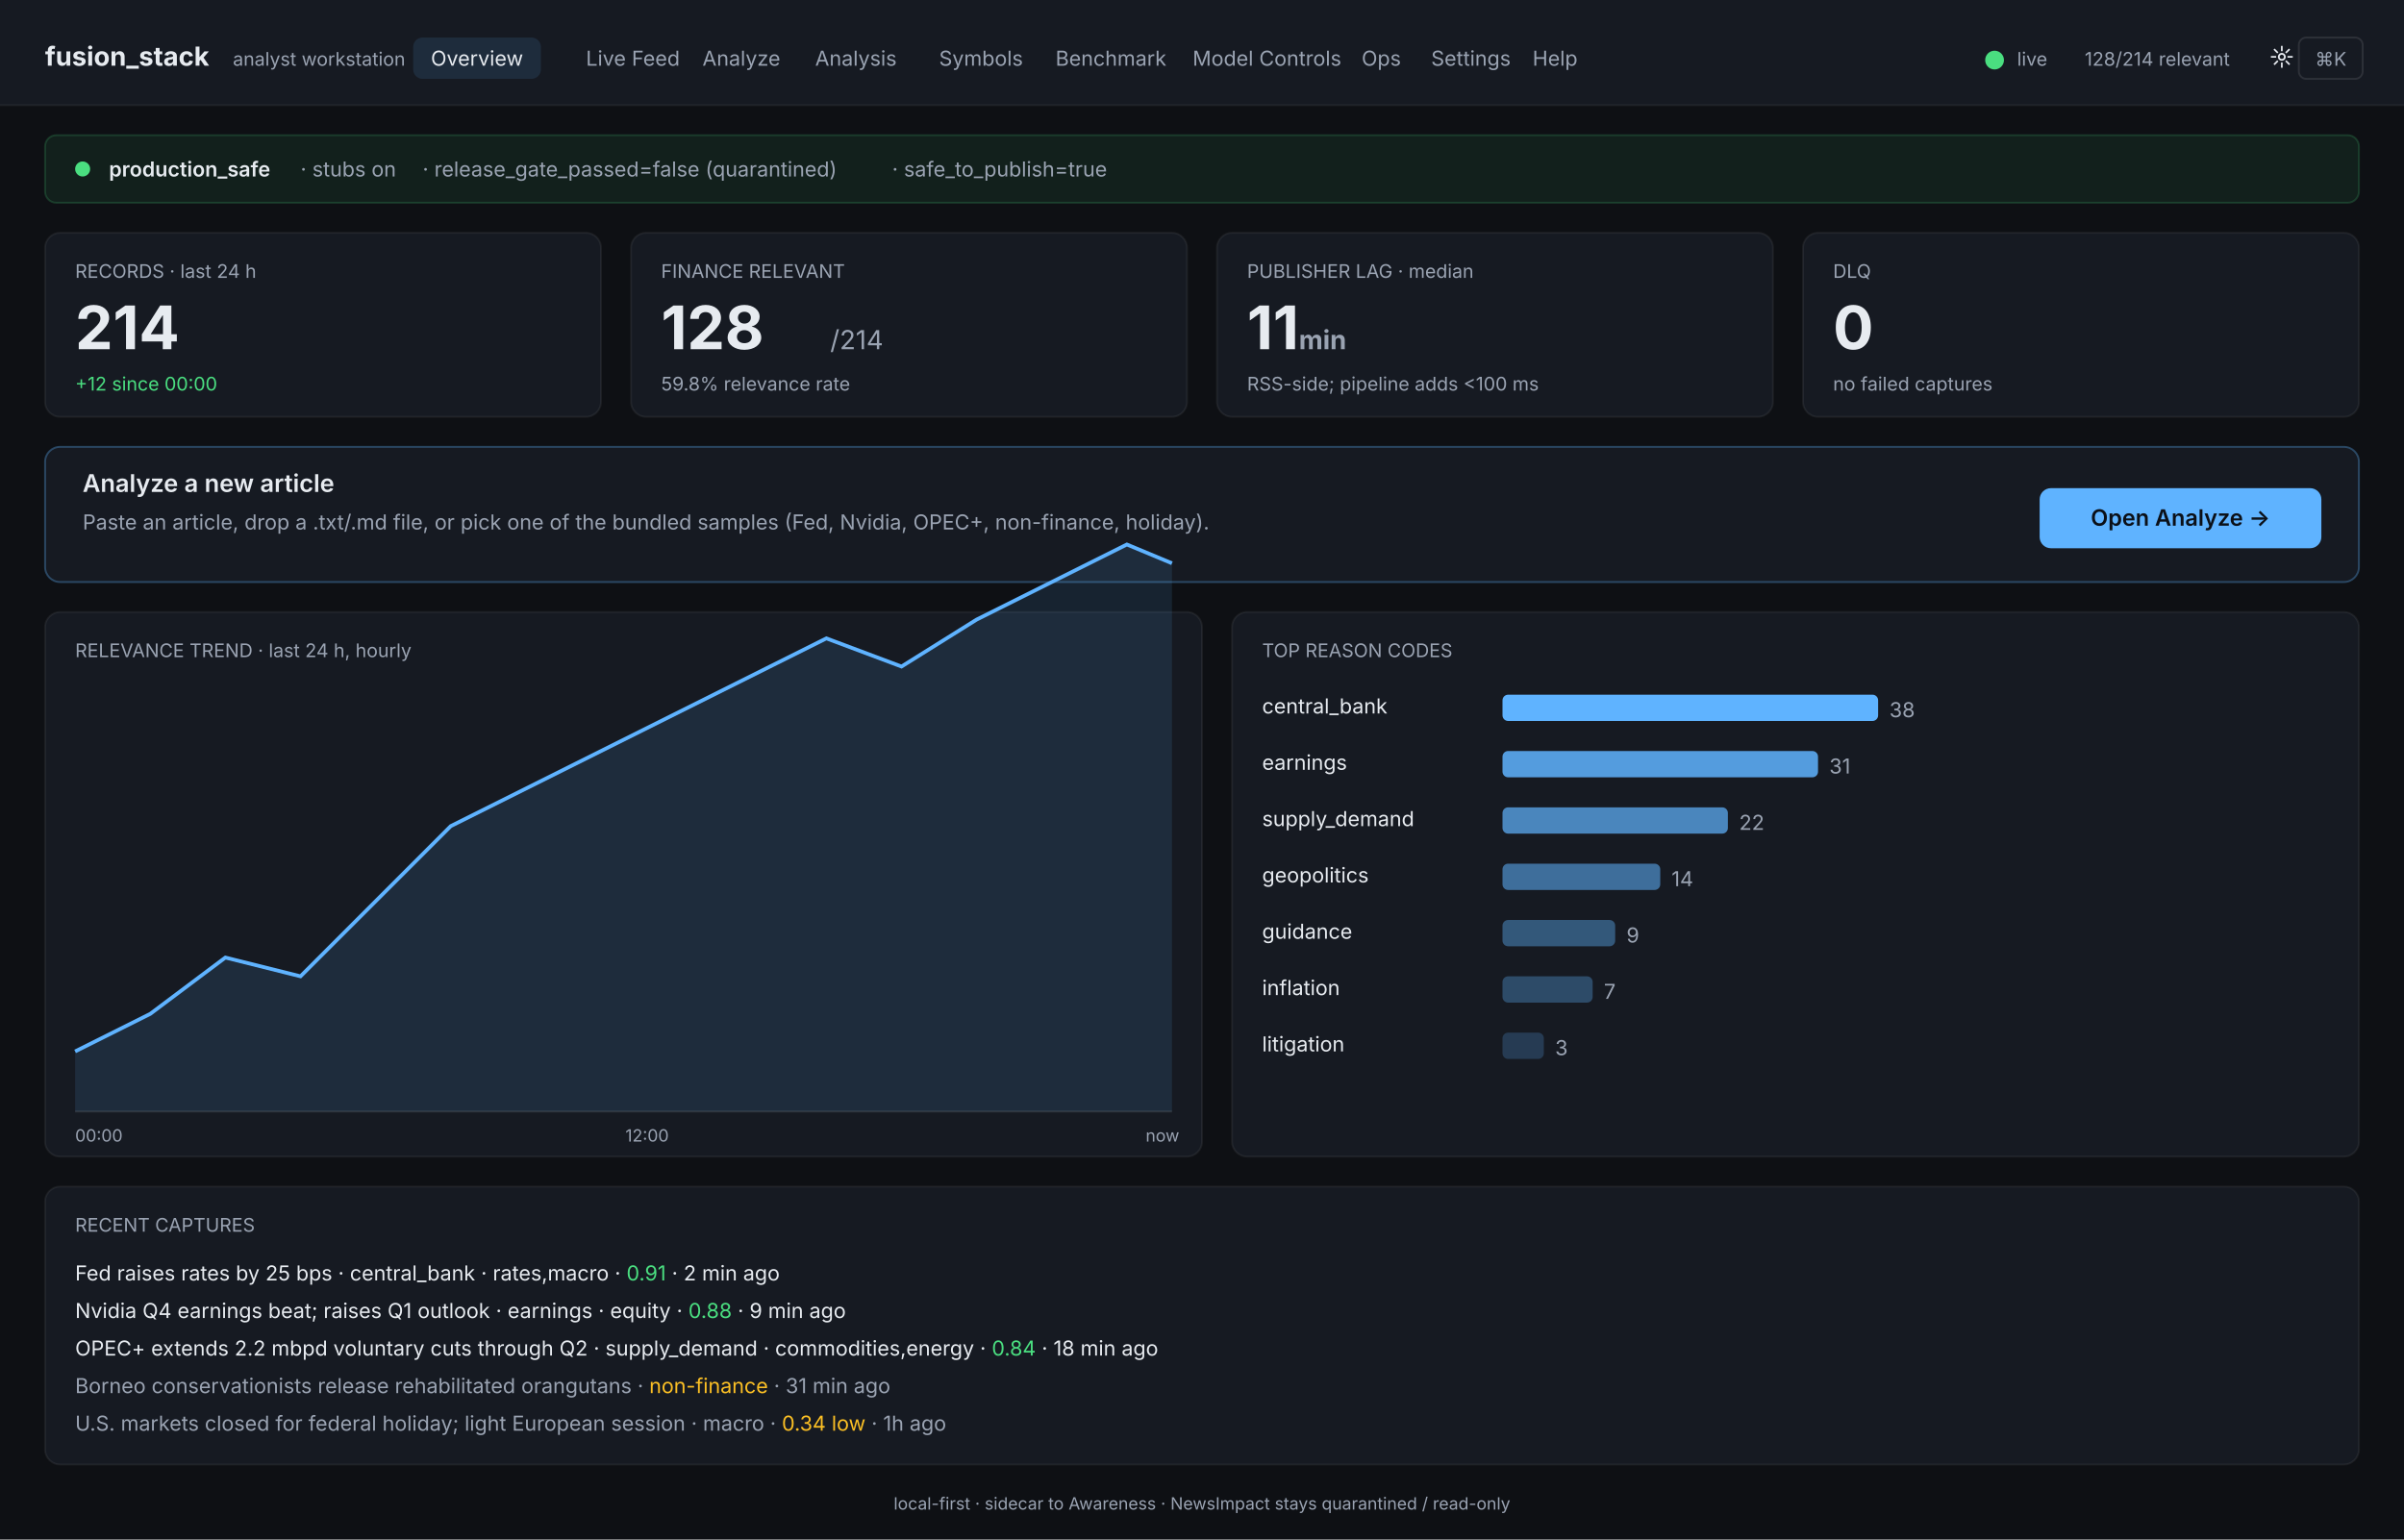
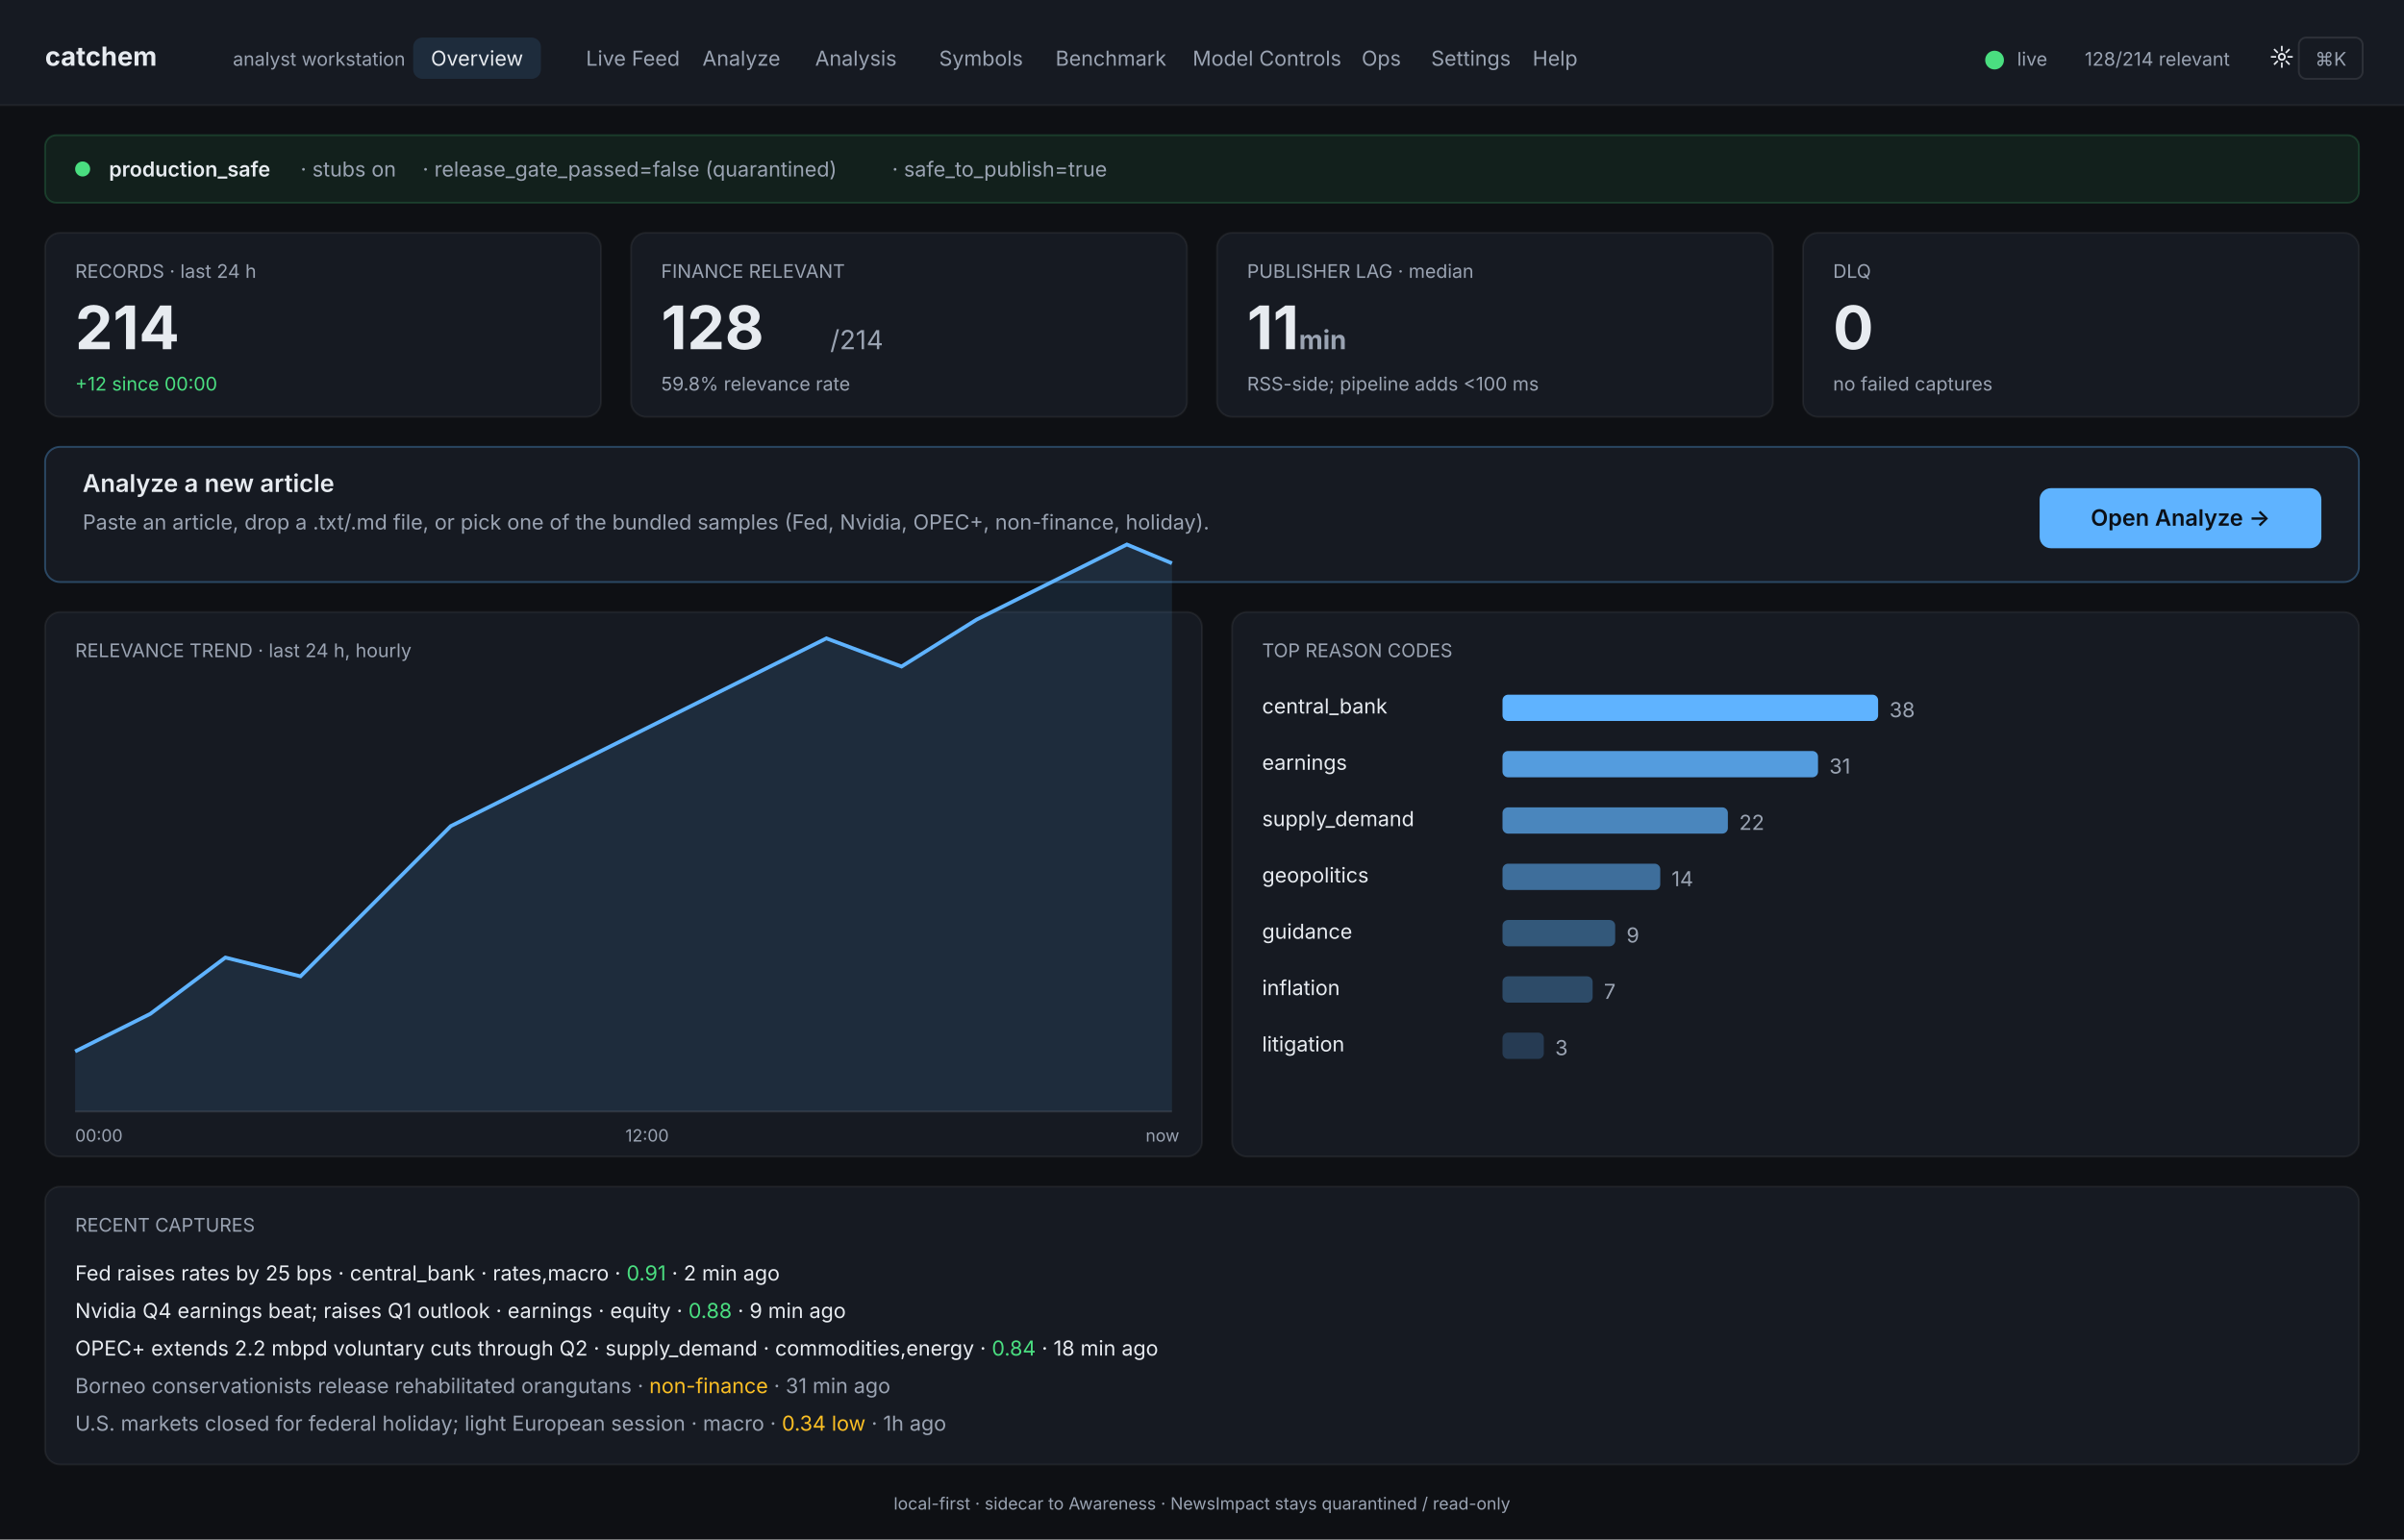
<svg xmlns="http://www.w3.org/2000/svg" viewBox="0 0 1280 820" font-family="-apple-system, 'SF Pro Text', 'Inter', sans-serif">
  <rect width="1280" height="820" fill="#0e1014" />
  <rect x="0" y="0" width="1280" height="56" fill="#161a22" />
  <line x1="0" y1="56" x2="1280" y2="56" stroke="rgba(255,255,255,0.06)" stroke-width="1" />
-   <text x="24" y="35" fill="#e7ebf0" font-size="14" font-weight="700">fusion_stack</text>
+   <text x="24" y="35" fill="#e7ebf0" font-size="14" font-weight="700">catchem</text>
  <text x="124" y="35" fill="#9aa3b2" font-size="10">analyst workstation</text>
  <g font-size="11">
    <rect x="220" y="20" width="68" height="22" rx="5" fill="rgba(95,179,255,0.12)" />
    <text x="254" y="35" fill="#e7ebf0" text-anchor="middle">Overview</text>
    <text x="312" y="35" fill="#9aa3b2">Live Feed</text>
    <text x="374" y="35" fill="#9aa3b2">Analyze</text>
    <text x="434" y="35" fill="#9aa3b2">Analysis</text>
    <text x="500" y="35" fill="#9aa3b2">Symbols</text>
    <text x="562" y="35" fill="#9aa3b2">Benchmark</text>
    <text x="635" y="35" fill="#9aa3b2">Model Controls</text>
    <text x="725" y="35" fill="#9aa3b2">Ops</text>
    <text x="762" y="35" fill="#9aa3b2">Settings</text>
    <text x="816" y="35" fill="#9aa3b2">Help</text>
  </g>
  <g>
    <circle cx="1062" cy="32" r="5" fill="#4ade80" />
    <text x="1074" y="35" fill="#9aa3b2" font-size="10">live</text>
    <text x="1110" y="35" fill="#9aa3b2" font-size="10">128/214 relevant</text>
    <text x="1208" y="35" fill="#e7ebf0" font-size="13">☼</text>
    <rect x="1224" y="20" width="34" height="22" rx="4" fill="#161a22" stroke="rgba(255,255,255,0.1)" />
    <text x="1241" y="35" fill="#9aa3b2" font-size="10" text-anchor="middle">⌘K</text>
  </g>
  <rect x="24" y="72" width="1232" height="36" rx="6" fill="rgba(74,222,128,0.08)" stroke="rgba(74,222,128,0.18)" />
  <circle cx="44" cy="90" r="4" fill="#4ade80" />
  <text x="58" y="94" fill="#e7ebf0" font-size="11" font-weight="600">production_safe</text>
  <text x="160" y="94" fill="#9aa3b2" font-size="11">· stubs on</text>
  <text x="225" y="94" fill="#9aa3b2" font-size="11">· release_gate_passed=false (quarantined)</text>
  <text x="475" y="94" fill="#9aa3b2" font-size="11">· safe_to_publish=true</text>
  <g font-size="11">
    <rect x="24" y="124" width="296" height="98" rx="8" fill="#161a22" stroke="rgba(255,255,255,0.06)" />
    <text x="40" y="148" fill="#9aa3b2" font-size="10">RECORDS · last 24 h</text>
    <text x="40" y="186" fill="#e7ebf0" font-size="32" font-weight="700">214</text>
    <text x="40" y="208" fill="#4ade80" font-size="10">+12 since 00:00</text>
    <rect x="336" y="124" width="296" height="98" rx="8" fill="#161a22" stroke="rgba(255,255,255,0.06)" />
    <text x="352" y="148" fill="#9aa3b2" font-size="10">FINANCE RELEVANT</text>
    <text x="352" y="186" fill="#e7ebf0" font-size="32" font-weight="700">128</text>
    <text x="442" y="186" fill="#9aa3b2" font-size="14">/214</text>
    <text x="352" y="208" fill="#9aa3b2" font-size="10">59.8% relevance rate</text>
    <rect x="648" y="124" width="296" height="98" rx="8" fill="#161a22" stroke="rgba(255,255,255,0.06)" />
    <text x="664" y="148" fill="#9aa3b2" font-size="10">PUBLISHER LAG · median</text>
    <text x="664" y="186" fill="#e7ebf0" font-size="32" font-weight="700">11<tspan font-size="14" fill="#9aa3b2"> min</tspan>
    </text>
    <text x="664" y="208" fill="#9aa3b2" font-size="10">RSS-side; pipeline adds &lt;100 ms</text>
    <rect x="960" y="124" width="296" height="98" rx="8" fill="#161a22" stroke="rgba(255,255,255,0.06)" />
    <text x="976" y="148" fill="#9aa3b2" font-size="10">DLQ</text>
    <text x="976" y="186" fill="#e7ebf0" font-size="32" font-weight="700">0</text>
    <text x="976" y="208" fill="#9aa3b2" font-size="10">no failed captures</text>
  </g>
  <rect x="24" y="238" width="1232" height="72" rx="8" fill="#161a22" stroke="rgba(95,179,255,0.32)" />
  <text x="44" y="262" fill="#e7ebf0" font-size="13" font-weight="600">Analyze a new article</text>
  <text x="44" y="282" fill="#9aa3b2" font-size="11">Paste an article, drop a .txt/.md file, or pick one of the bundled samples (Fed, Nvidia, OPEC+, non-finance, holiday).</text>
  <rect x="1086" y="260" width="150" height="32" rx="6" fill="#5fb3ff" />
  <text x="1161" y="280" fill="#0b1018" font-size="12" font-weight="600" text-anchor="middle">Open Analyze →</text>
  <g>
    <rect x="24" y="326" width="616" height="290" rx="8" fill="#161a22" stroke="rgba(255,255,255,0.06)" />
    <text x="40" y="350" fill="#9aa3b2" font-size="10">RELEVANCE TREND · last 24 h, hourly</text>
    <polyline points="40,560 80,540 120,510 160,520 200,480 240,440 280,420 320,400 360,380 400,360 440,340 480,355 520,330 560,310 600,290 624,300" fill="none" stroke="#5fb3ff" stroke-width="2" />
    <polyline points="40,560 80,540 120,510 160,520 200,480 240,440 280,420 320,400 360,380 400,360 440,340 480,355 520,330 560,310 600,290 624,300 624,592 40,592" fill="rgba(95,179,255,0.12)" stroke="none" />
    <line x1="40" y1="592" x2="624" y2="592" stroke="rgba(255,255,255,0.1)" />
    <text x="40" y="608" fill="#9aa3b2" font-size="9">00:00</text>
    <text x="333" y="608" fill="#9aa3b2" font-size="9">12:00</text>
    <text x="610" y="608" fill="#9aa3b2" font-size="9">now</text>
    <rect x="656" y="326" width="600" height="290" rx="8" fill="#161a22" stroke="rgba(255,255,255,0.06)" />
    <text x="672" y="350" fill="#9aa3b2" font-size="10">TOP REASON CODES</text>
    <g font-size="11">
      <text x="672" y="380" fill="#e7ebf0">central_bank</text>
      <rect x="800" y="370" width="200" height="14" rx="3" fill="#5fb3ff" />
      <text x="1006" y="382" fill="#9aa3b2">38</text>
      <text x="672" y="410" fill="#e7ebf0">earnings</text>
      <rect x="800" y="400" width="168" height="14" rx="3" fill="#5fb3ff" opacity="0.85" />
      <text x="974" y="412" fill="#9aa3b2">31</text>
      <text x="672" y="440" fill="#e7ebf0">supply_demand</text>
      <rect x="800" y="430" width="120" height="14" rx="3" fill="#5fb3ff" opacity="0.7" />
      <text x="926" y="442" fill="#9aa3b2">22</text>
      <text x="672" y="470" fill="#e7ebf0">geopolitics</text>
      <rect x="800" y="460" width="84" height="14" rx="3" fill="#5fb3ff" opacity="0.55" />
      <text x="890" y="472" fill="#9aa3b2">14</text>
      <text x="672" y="500" fill="#e7ebf0">guidance</text>
      <rect x="800" y="490" width="60" height="14" rx="3" fill="#5fb3ff" opacity="0.4" />
      <text x="866" y="502" fill="#9aa3b2">9</text>
      <text x="672" y="530" fill="#e7ebf0">inflation</text>
      <rect x="800" y="520" width="48" height="14" rx="3" fill="#5fb3ff" opacity="0.32" />
      <text x="854" y="532" fill="#9aa3b2">7</text>
      <text x="672" y="560" fill="#e7ebf0">litigation</text>
      <rect x="800" y="550" width="22" height="14" rx="3" fill="#5fb3ff" opacity="0.22" />
      <text x="828" y="562" fill="#9aa3b2">3</text>
    </g>
  </g>
  <rect x="24" y="632" width="1232" height="148" rx="8" fill="#161a22" stroke="rgba(255,255,255,0.06)" />
  <text x="40" y="656" fill="#9aa3b2" font-size="10">RECENT CAPTURES</text>
  <g font-size="11">
    <text x="40" y="682" fill="#e7ebf0">Fed raises rates by 25 bps · central_bank · rates,macro · <tspan fill="#4ade80">0.91</tspan> · 2 min ago</text>
    <text x="40" y="702" fill="#e7ebf0">Nvidia Q4 earnings beat; raises Q1 outlook · earnings · equity · <tspan fill="#4ade80">0.88</tspan> · 9 min ago</text>
    <text x="40" y="722" fill="#e7ebf0">OPEC+ extends 2.2 mbpd voluntary cuts through Q2 · supply_demand · commodities,energy · <tspan fill="#4ade80">0.84</tspan> · 18 min ago</text>
    <text x="40" y="742" fill="#9aa3b2">Borneo conservationists release rehabilitated orangutans · <tspan fill="#fbbf24">non-finance</tspan> · 31 min ago</text>
    <text x="40" y="762" fill="#9aa3b2">U.S. markets closed for federal holiday; light European session · macro · <tspan fill="#fbbf24">0.34 low</tspan> · 1h ago</text>
  </g>
  <text x="640" y="804" fill="#9aa3b2" font-size="9" text-anchor="middle">local-first · sidecar to Awareness · NewsImpact stays quarantined / read-only</text>
</svg>
